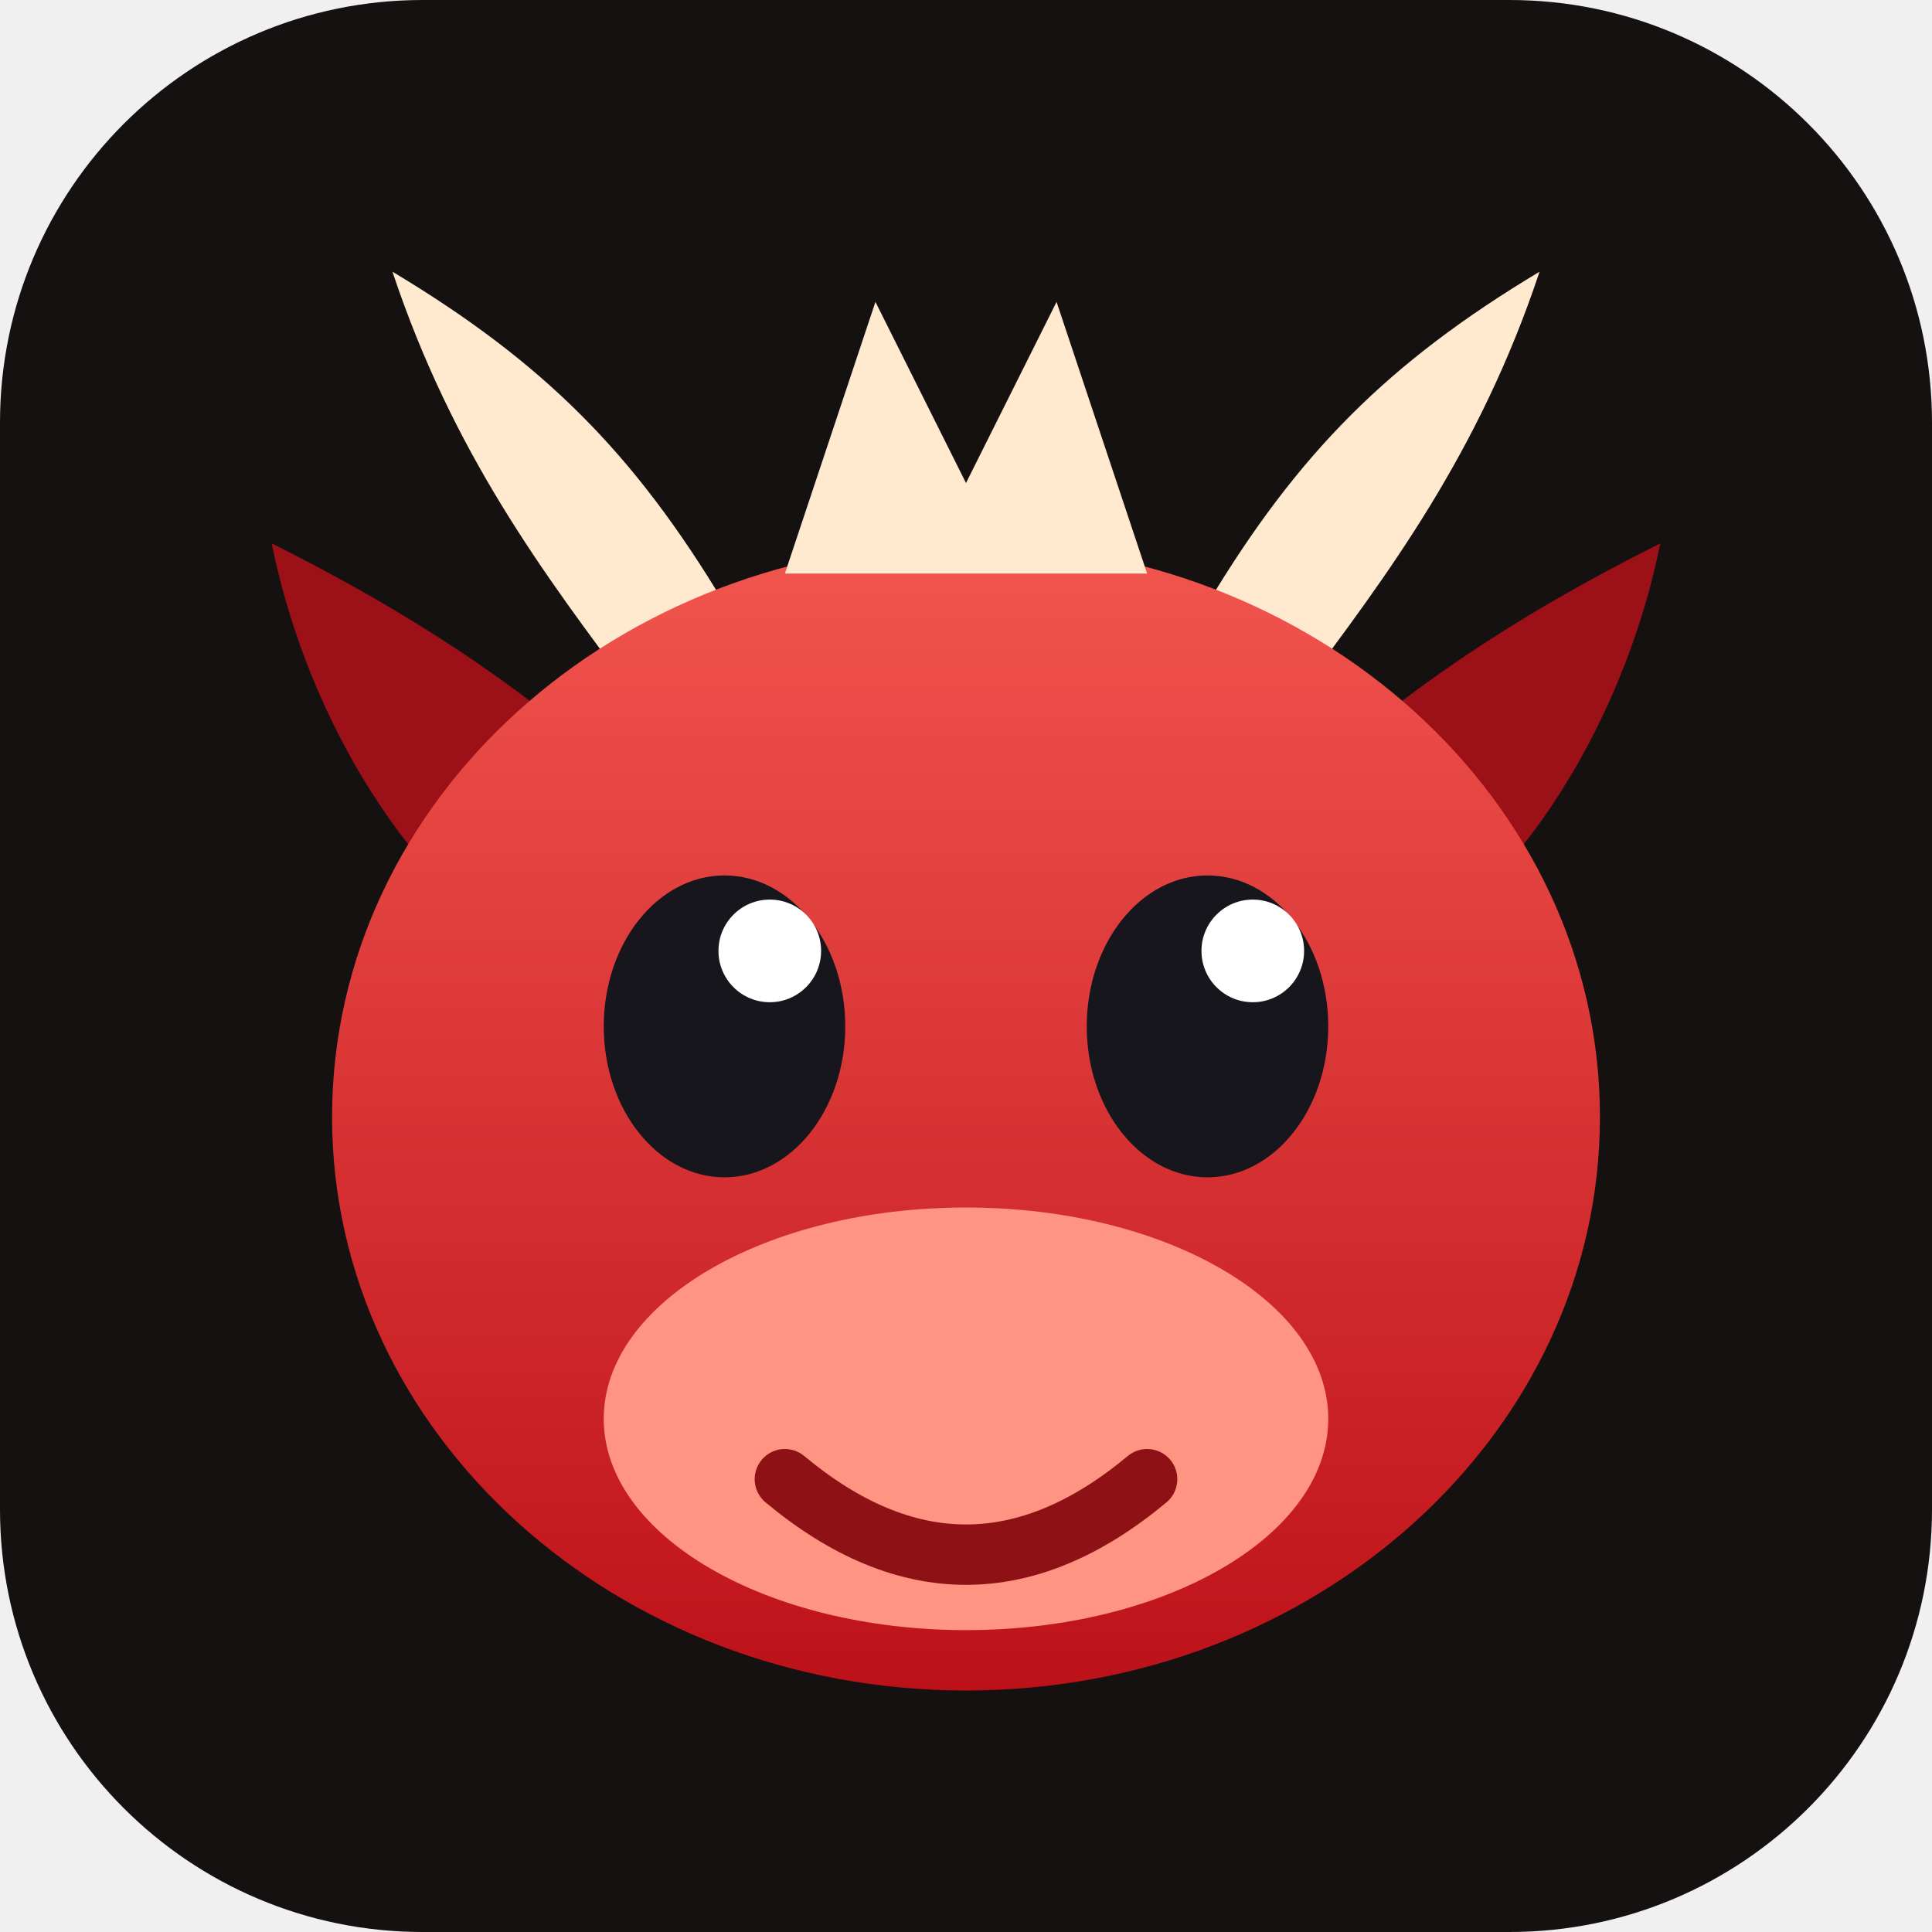
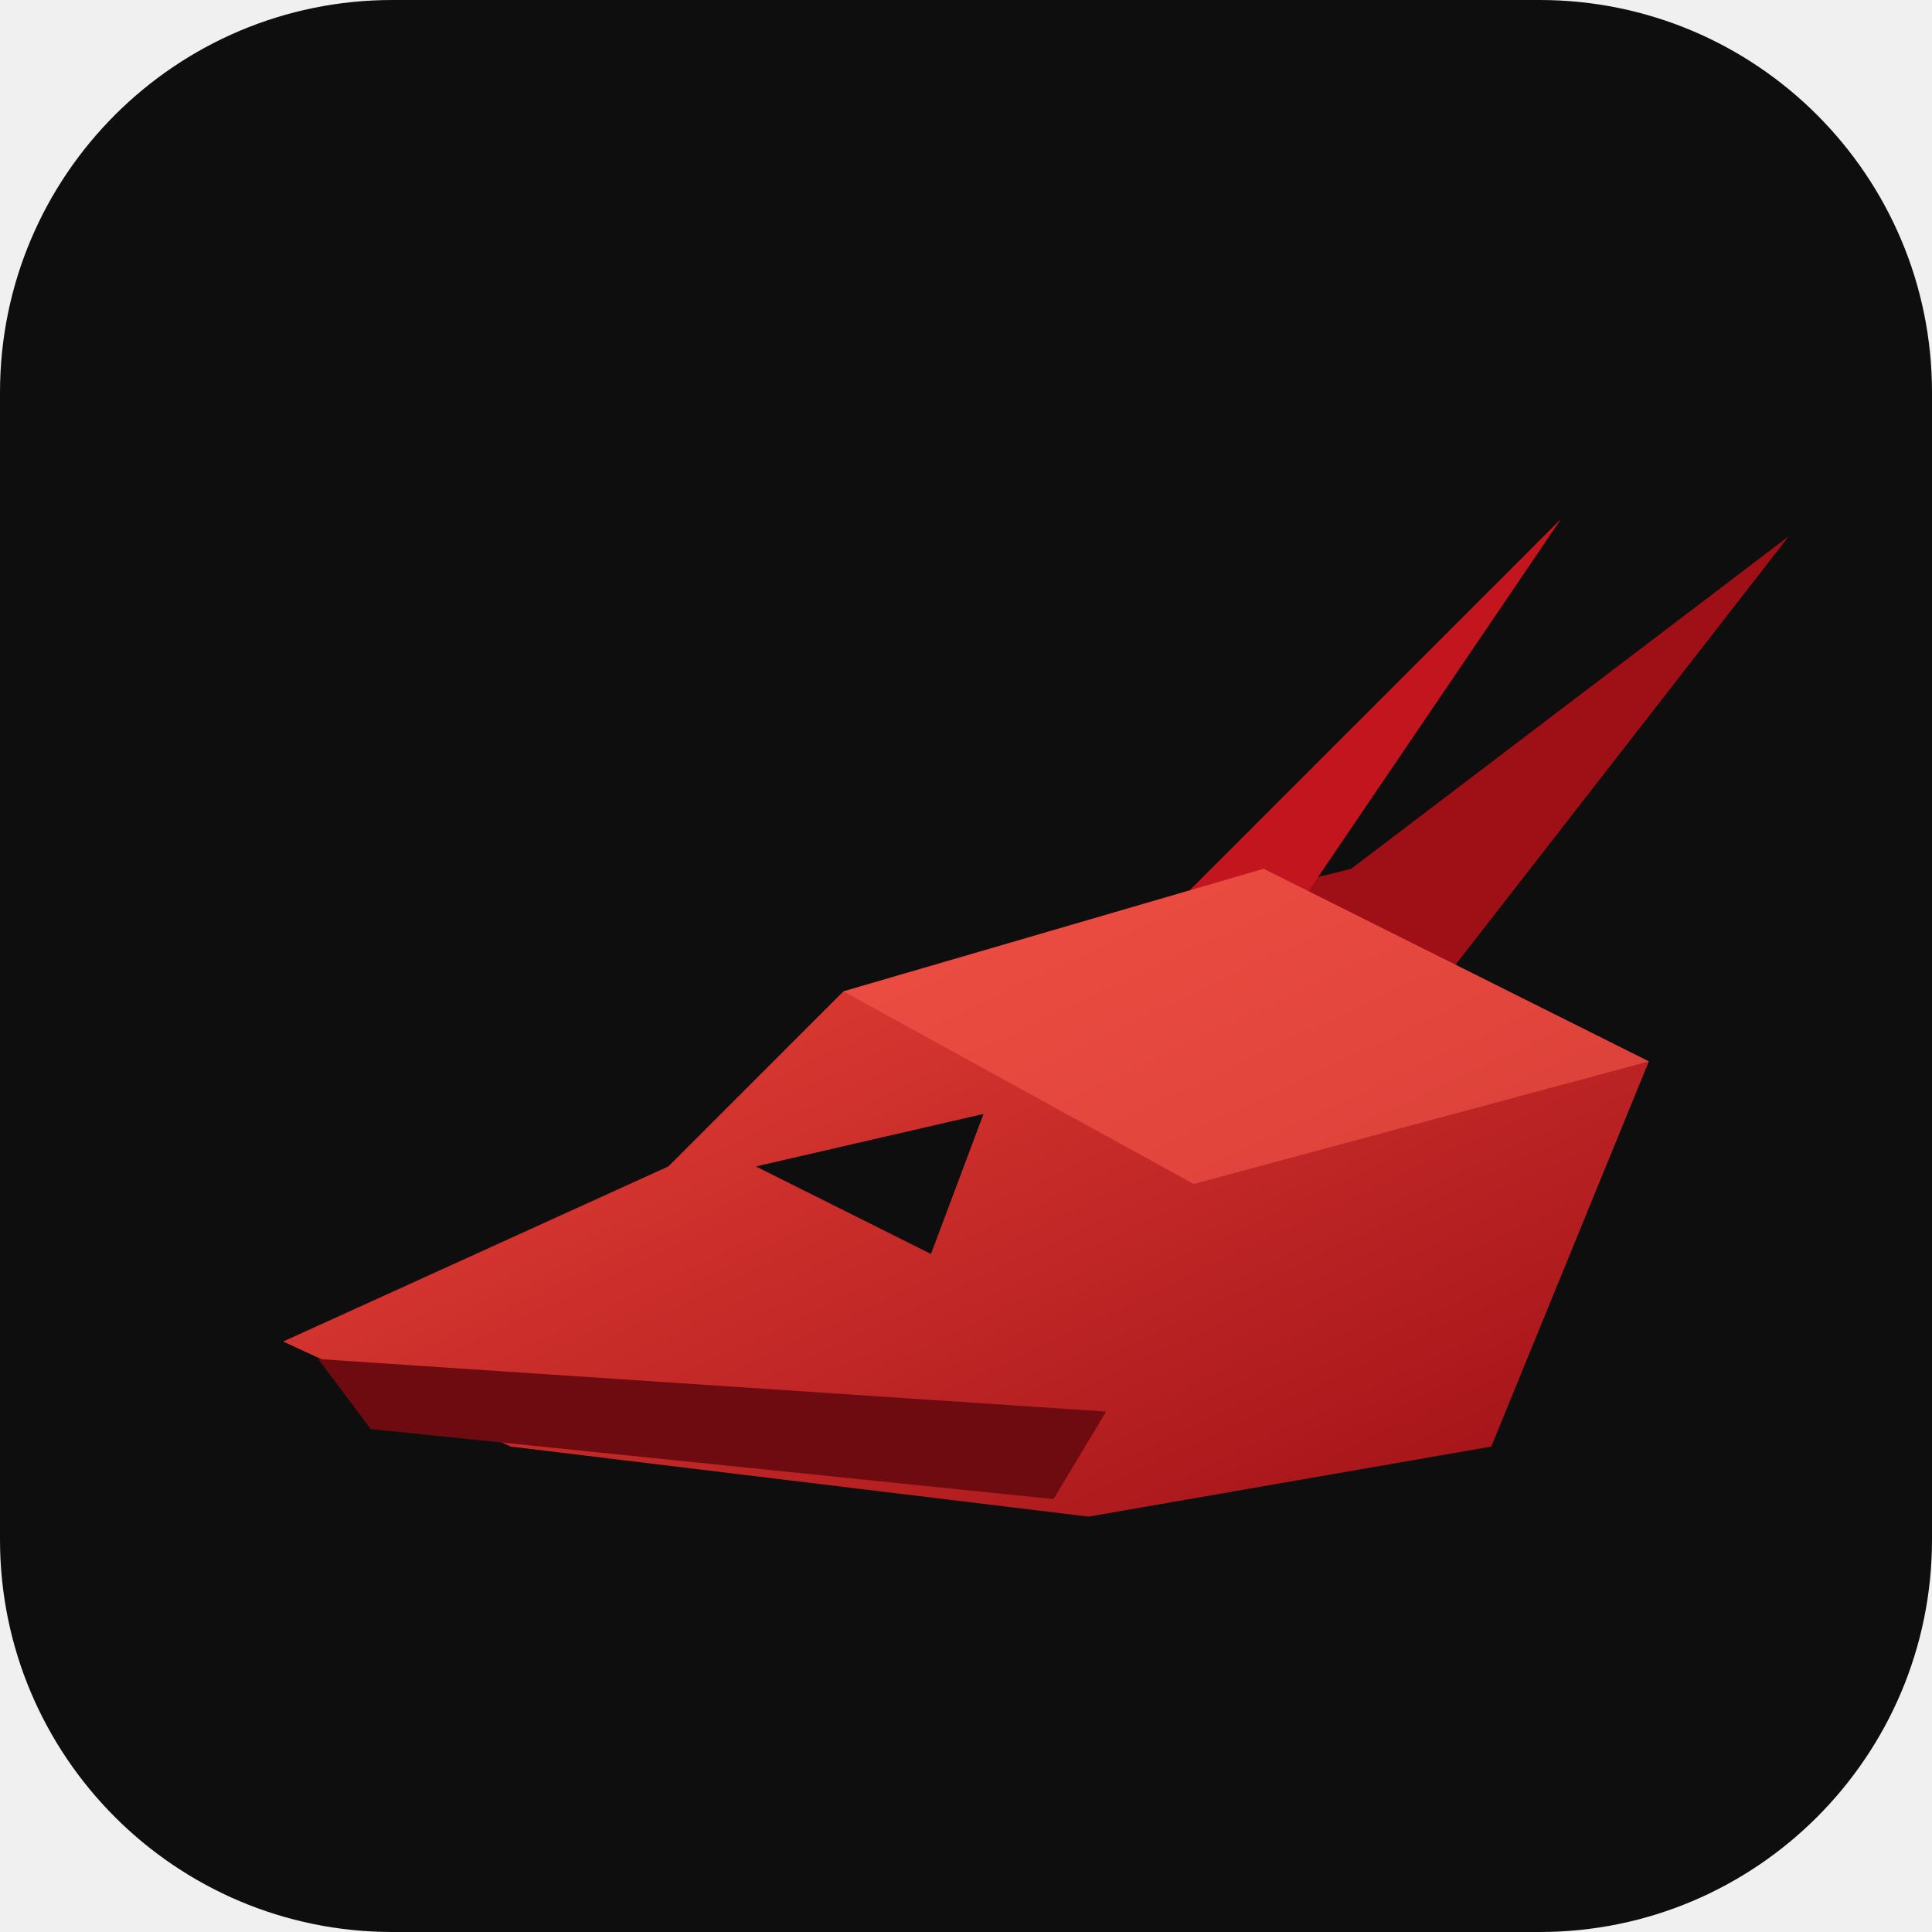
<svg xmlns="http://www.w3.org/2000/svg" viewBox="0 0 64 64">
  <defs>
-     <linearGradient id="sk" x1="0" y1="0" x2="0" y2="1">
-       <stop offset="0" stop-color="#f2554e" />
-       <stop offset="100%" stop-color="#bd1119" />
+     <linearGradient id="f" x1="0" y1="0" x2="1" y2="1">
+       <stop offset="0" stop-color="#f0483c" />
+       <stop offset="100%" stop-color="#9e0f16" />
    </linearGradient>
  </defs>
-   <rect width="64" height="64" rx="14" fill="#141110" />
-   <path d="M18 32c-5-3-8-9-9-14 6 3 10 6 14 10z" fill="#9c1017" />
-   <path d="M46 32c5-3 8-9 9-14-6 3-10 6-14 10z" fill="#9c1017" />
-   <path d="M24 20c-3-5-6-8-11-11 2 6 5 10 8 14z" fill="#ffe9cf" />
-   <path d="M40 20c3-5 6-8 11-11-2 6-5 10-8 14z" fill="#ffe9cf" />
-   <ellipse cx="32" cy="37" rx="21" ry="19" fill="url(#sk)" />
-   <path d="M26 19l3-9 3 6 3-6 3 9z" fill="#ffe9cf" />
-   <ellipse cx="32" cy="47" rx="12" ry="7" fill="#ff9482" />
-   <path d="M26 49q6 5 12 0" fill="none" stroke="#8e1116" stroke-width="2" stroke-linecap="round" />
-   <ellipse cx="24" cy="34" rx="4" ry="5" fill="#16161c" />
-   <ellipse cx="40" cy="34" rx="4" ry="5" fill="#16161c" />
-   <circle cx="25.5" cy="31.5" r="1.7" fill="#fff" />
-   <circle cx="41.5" cy="31.5" r="1.7" fill="#fff" />
+   <rect width="64" height="64" rx="13" fill="#0f0e0e" />
+   <g transform="translate(32,34) scale(.29) translate(-98,-64)">
+     <path d="M118 52L142 46L192 8L150 62z" fill="#9e0f16" />
+     <path d="M98 58L120 52L166 6L128 62z" fill="#c2151d" />
+     <path d="M20 100L64 80L84 60L132 46L176 68L158 112L112 120L46 112z" fill="url(#f)" />
+     <path d="M84 60L132 46L176 68L124 82z" fill="#ff6152" opacity=".5" />
+     <path d="M24 102L114 108L108 118L30 110z" fill="#6d0b11" />
+     <path d="M74 80L100 74L94 90z" fill="#0f0e0e" />
+   </g>
</svg>
